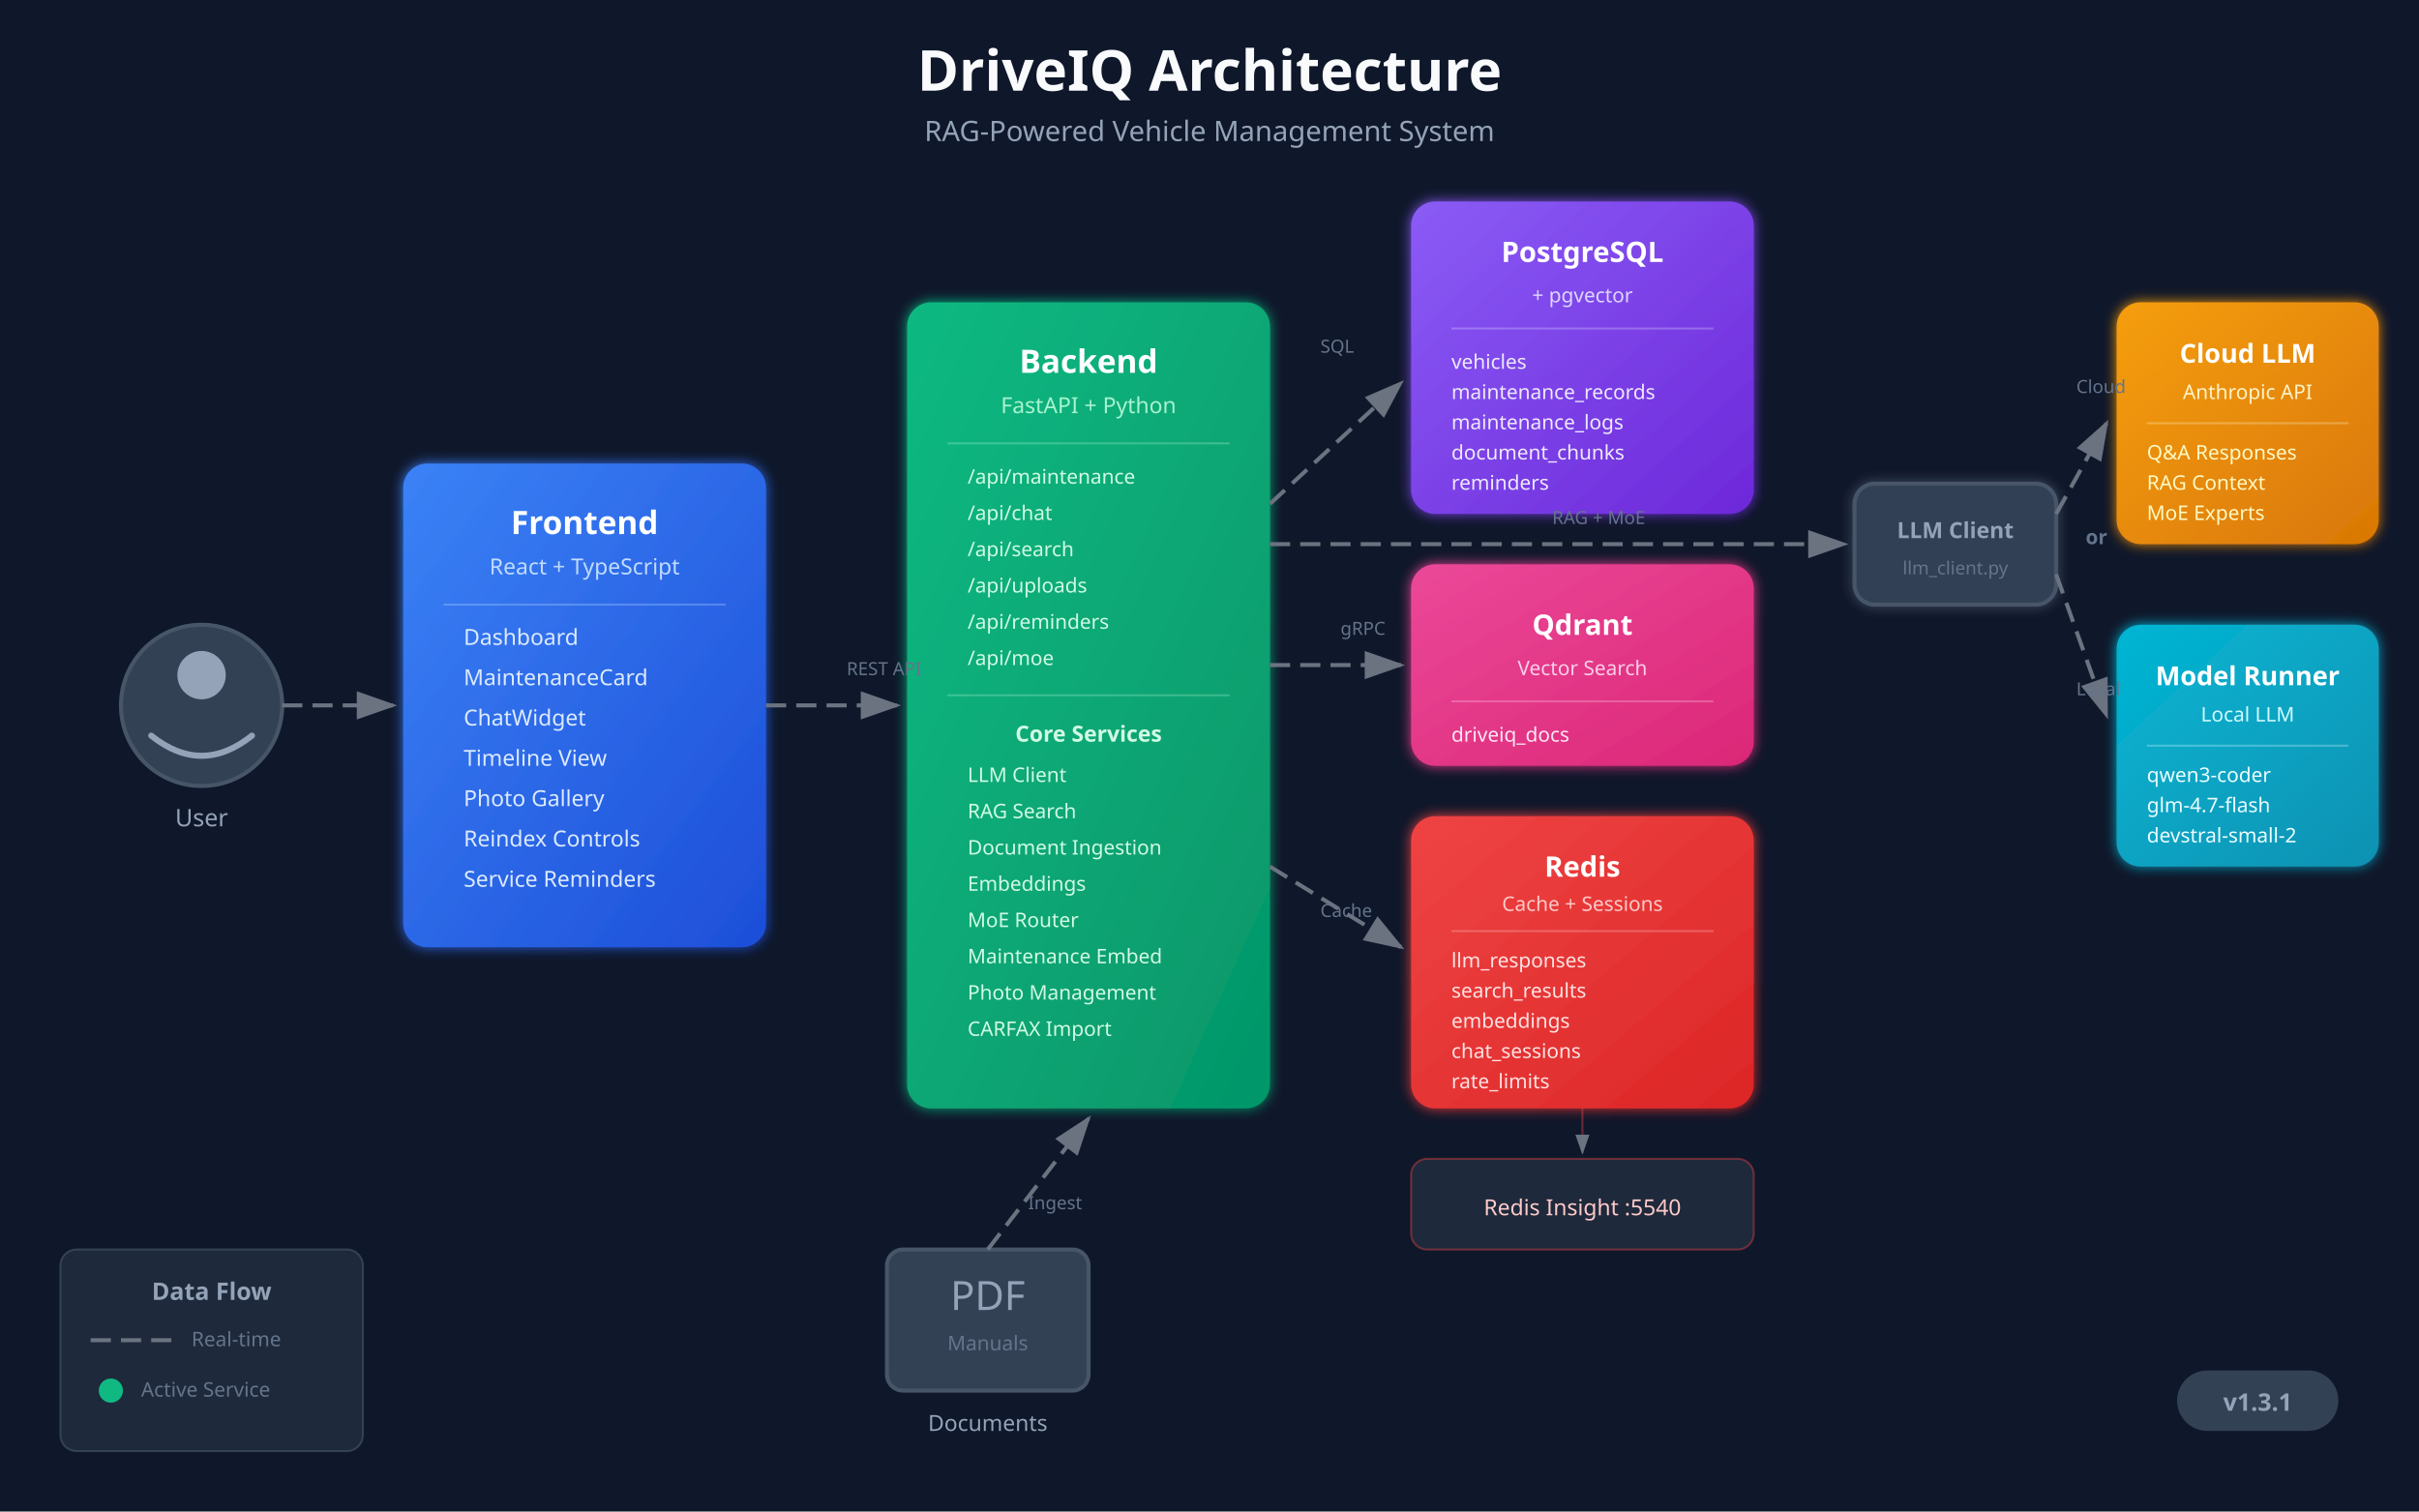
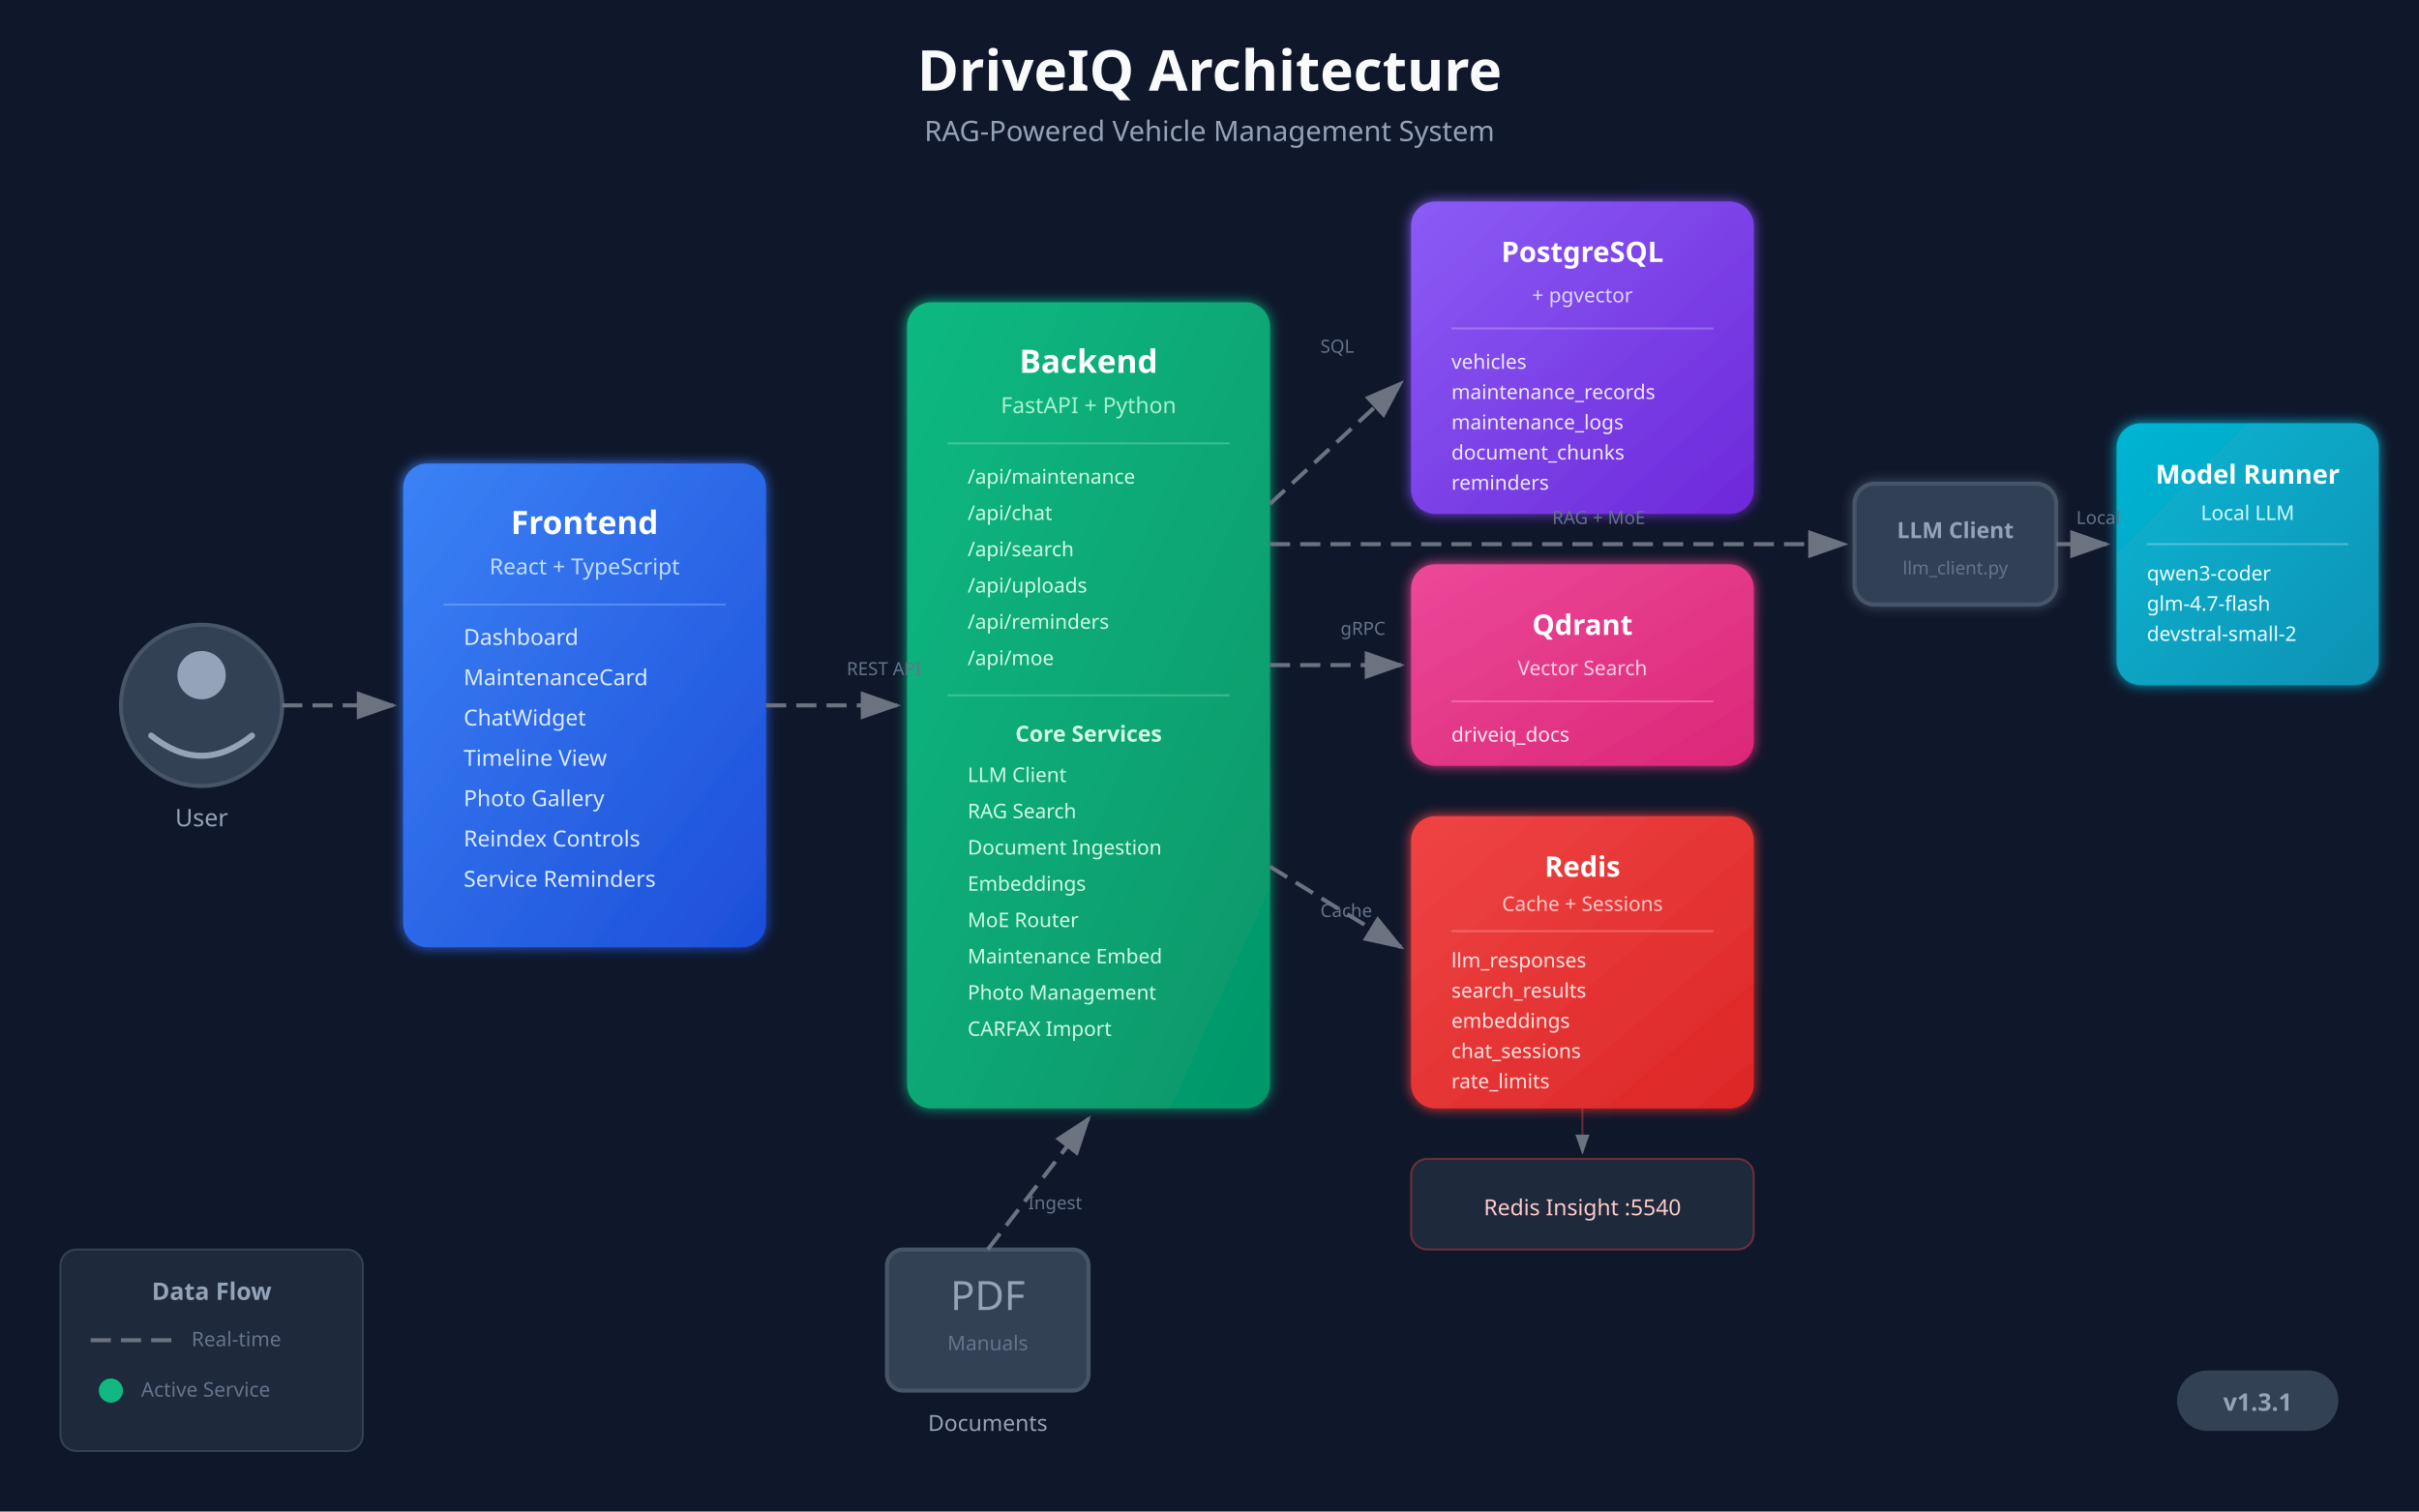
<svg xmlns="http://www.w3.org/2000/svg" viewBox="0 0 1200 750">
  <defs>
    <linearGradient id="frontendGrad" x1="0%" y1="0%" x2="100%" y2="100%">
      <stop offset="0%" style="stop-color:#3B82F6" />
      <stop offset="100%" style="stop-color:#1D4ED8" />
    </linearGradient>
    <linearGradient id="backendGrad" x1="0%" y1="0%" x2="100%" y2="100%">
      <stop offset="0%" style="stop-color:#10B981" />
      <stop offset="100%" style="stop-color:#059669" />
    </linearGradient>
    <linearGradient id="dbGrad" x1="0%" y1="0%" x2="100%" y2="100%">
      <stop offset="0%" style="stop-color:#8B5CF6" />
      <stop offset="100%" style="stop-color:#6D28D9" />
    </linearGradient>
    <linearGradient id="aiGrad" x1="0%" y1="0%" x2="100%" y2="100%">
      <stop offset="0%" style="stop-color:#F59E0B" />
      <stop offset="100%" style="stop-color:#D97706" />
    </linearGradient>
    <linearGradient id="redisGrad" x1="0%" y1="0%" x2="100%" y2="100%">
      <stop offset="0%" style="stop-color:#EF4444" />
      <stop offset="100%" style="stop-color:#DC2626" />
    </linearGradient>
    <linearGradient id="qdrantGrad" x1="0%" y1="0%" x2="100%" y2="100%">
      <stop offset="0%" style="stop-color:#EC4899" />
      <stop offset="100%" style="stop-color:#DB2777" />
    </linearGradient>
    <linearGradient id="localLlmGrad" x1="0%" y1="0%" x2="100%" y2="100%">
      <stop offset="0%" style="stop-color:#06B6D4" />
      <stop offset="100%" style="stop-color:#0891B2" />
    </linearGradient>
    <filter id="glow" x="-50%" y="-50%" width="200%" height="200%">
      <feGaussianBlur stdDeviation="3" result="blur" />
      <feMerge>
        <feMergeNode in="blur" />
        <feMergeNode in="SourceGraphic" />
      </feMerge>
    </filter>
    <marker id="arrowhead" markerWidth="10" markerHeight="7" refX="9" refY="3.5" orient="auto">
      <polygon points="0 0, 10 3.5, 0 7" fill="#6B7280" />
    </marker>
    <style>
      @keyframes dash {
        to { stroke-dashoffset: -30; }
      }
      @keyframes pulse {
        0%, 100% { opacity: 0.6; }
        50% { opacity: 1; }
      }
      @keyframes float {
        0%, 100% { transform: translateY(0); }
        50% { transform: translateY(-5px); }
      }
      .data-flow {
        stroke-dasharray: 10 5;
        animation: dash 1s linear infinite;
      }
      .pulse-box {
        animation: pulse 2s ease-in-out infinite;
      }
      .float-icon {
        animation: float 3s ease-in-out infinite;
      }
    </style>
  </defs>
  <rect width="1200" height="750" fill="#0F172A" />
  <text x="600" y="45" text-anchor="middle" font-family="system-ui, sans-serif" font-size="28" font-weight="bold" fill="#F8FAFC">DriveIQ Architecture</text>
  <text x="600" y="70" text-anchor="middle" font-family="system-ui, sans-serif" font-size="14" fill="#94A3B8">RAG-Powered Vehicle Management System</text>
  <g class="float-icon" style="animation-delay: 0s">
    <circle cx="100" cy="350" r="40" fill="#334155" stroke="#475569" stroke-width="2" />
    <circle cx="100" cy="335" r="12" fill="#94A3B8" />
    <path d="M75 365 Q100 385 125 365" stroke="#94A3B8" stroke-width="3" fill="none" stroke-linecap="round" />
    <text x="100" y="410" text-anchor="middle" font-family="system-ui, sans-serif" font-size="12" fill="#94A3B8">User</text>
  </g>
  <g filter="url(#glow)">
    <rect x="200" y="230" width="180" height="240" rx="12" fill="url(#frontendGrad)" class="pulse-box" style="animation-delay: 0.2s" />
  </g>
  <text x="290" y="265" text-anchor="middle" font-family="system-ui, sans-serif" font-size="16" font-weight="bold" fill="white">Frontend</text>
  <text x="290" y="285" text-anchor="middle" font-family="system-ui, sans-serif" font-size="11" fill="#BFDBFE">React + TypeScript</text>
  <line x1="220" y1="300" x2="360" y2="300" stroke="#BFDBFE" stroke-opacity="0.3" />
  <text x="230" y="320" font-family="system-ui, sans-serif" font-size="11" fill="#DBEAFE">Dashboard</text>
  <text x="230" y="340" font-family="system-ui, sans-serif" font-size="11" fill="#DBEAFE">MaintenanceCard</text>
  <text x="230" y="360" font-family="system-ui, sans-serif" font-size="11" fill="#DBEAFE">ChatWidget</text>
  <text x="230" y="380" font-family="system-ui, sans-serif" font-size="11" fill="#DBEAFE">Timeline View</text>
  <text x="230" y="400" font-family="system-ui, sans-serif" font-size="11" fill="#DBEAFE">Photo Gallery</text>
  <text x="230" y="420" font-family="system-ui, sans-serif" font-size="11" fill="#DBEAFE">Reindex Controls</text>
  <text x="230" y="440" font-family="system-ui, sans-serif" font-size="11" fill="#DBEAFE">Service Reminders</text>
  <g filter="url(#glow)">
    <rect x="450" y="150" width="180" height="400" rx="12" fill="url(#backendGrad)" class="pulse-box" style="animation-delay: 0.4s" />
  </g>
  <text x="540" y="185" text-anchor="middle" font-family="system-ui, sans-serif" font-size="16" font-weight="bold" fill="white">Backend</text>
  <text x="540" y="205" text-anchor="middle" font-family="system-ui, sans-serif" font-size="11" fill="#A7F3D0">FastAPI + Python</text>
  <line x1="470" y1="220" x2="610" y2="220" stroke="#A7F3D0" stroke-opacity="0.3" />
  <text x="480" y="240" font-family="system-ui, sans-serif" font-size="10" fill="#D1FAE5">/api/maintenance</text>
  <text x="480" y="258" font-family="system-ui, sans-serif" font-size="10" fill="#D1FAE5">/api/chat</text>
  <text x="480" y="276" font-family="system-ui, sans-serif" font-size="10" fill="#D1FAE5">/api/search</text>
  <text x="480" y="294" font-family="system-ui, sans-serif" font-size="10" fill="#D1FAE5">/api/uploads</text>
  <text x="480" y="312" font-family="system-ui, sans-serif" font-size="10" fill="#D1FAE5">/api/reminders</text>
  <text x="480" y="330" font-family="system-ui, sans-serif" font-size="10" fill="#D1FAE5">/api/moe</text>
  <line x1="470" y1="345" x2="610" y2="345" stroke="#A7F3D0" stroke-opacity="0.3" />
  <text x="540" y="368" text-anchor="middle" font-family="system-ui, sans-serif" font-size="11" font-weight="600" fill="#D1FAE5">Core Services</text>
  <text x="480" y="388" font-family="system-ui, sans-serif" font-size="10" fill="#D1FAE5">LLM Client</text>
  <text x="480" y="406" font-family="system-ui, sans-serif" font-size="10" fill="#D1FAE5">RAG Search</text>
  <text x="480" y="424" font-family="system-ui, sans-serif" font-size="10" fill="#D1FAE5">Document Ingestion</text>
  <text x="480" y="442" font-family="system-ui, sans-serif" font-size="10" fill="#D1FAE5">Embeddings</text>
  <text x="480" y="460" font-family="system-ui, sans-serif" font-size="10" fill="#D1FAE5">MoE Router</text>
  <text x="480" y="478" font-family="system-ui, sans-serif" font-size="10" fill="#D1FAE5">Maintenance Embed</text>
  <text x="480" y="496" font-family="system-ui, sans-serif" font-size="10" fill="#D1FAE5">Photo Management</text>
  <text x="480" y="514" font-family="system-ui, sans-serif" font-size="10" fill="#D1FAE5">CARFAX Import</text>
  <g filter="url(#glow)">
    <rect x="700" y="100" width="170" height="155" rx="12" fill="url(#dbGrad)" class="pulse-box" style="animation-delay: 0.6s" />
  </g>
  <text x="785" y="130" text-anchor="middle" font-family="system-ui, sans-serif" font-size="14" font-weight="bold" fill="white">PostgreSQL</text>
  <text x="785" y="150" text-anchor="middle" font-family="system-ui, sans-serif" font-size="10" fill="#DDD6FE">+ pgvector</text>
  <line x1="720" y1="163" x2="850" y2="163" stroke="#DDD6FE" stroke-opacity="0.3" />
  <text x="720" y="183" font-family="system-ui, sans-serif" font-size="10" fill="#EDE9FE">vehicles</text>
  <text x="720" y="198" font-family="system-ui, sans-serif" font-size="10" fill="#EDE9FE">maintenance_records</text>
  <text x="720" y="213" font-family="system-ui, sans-serif" font-size="10" fill="#EDE9FE">maintenance_logs</text>
  <text x="720" y="228" font-family="system-ui, sans-serif" font-size="10" fill="#EDE9FE">document_chunks</text>
  <text x="720" y="243" font-family="system-ui, sans-serif" font-size="10" fill="#EDE9FE">reminders</text>
  <g filter="url(#glow)">
    <rect x="700" y="280" width="170" height="100" rx="12" fill="url(#qdrantGrad)" class="pulse-box" style="animation-delay: 0.7s" />
  </g>
  <text x="785" y="315" text-anchor="middle" font-family="system-ui, sans-serif" font-size="14" font-weight="bold" fill="white">Qdrant</text>
  <text x="785" y="335" text-anchor="middle" font-family="system-ui, sans-serif" font-size="10" fill="#FBCFE8">Vector Search</text>
  <line x1="720" y1="348" x2="850" y2="348" stroke="#FBCFE8" stroke-opacity="0.3" />
  <text x="720" y="368" font-family="system-ui, sans-serif" font-size="10" fill="#FCE7F3">driveiq_docs</text>
  <g filter="url(#glow)">
    <rect x="700" y="405" width="170" height="145" rx="12" fill="url(#redisGrad)" class="pulse-box" style="animation-delay: 0.8s" />
  </g>
  <text x="785" y="435" text-anchor="middle" font-family="system-ui, sans-serif" font-size="14" font-weight="bold" fill="white">Redis</text>
  <text x="785" y="452" text-anchor="middle" font-family="system-ui, sans-serif" font-size="10" fill="#FECACA">Cache + Sessions</text>
  <line x1="720" y1="462" x2="850" y2="462" stroke="#FECACA" stroke-opacity="0.3" />
  <text x="720" y="480" font-family="system-ui, sans-serif" font-size="10" fill="#FEE2E2">llm_responses</text>
  <text x="720" y="495" font-family="system-ui, sans-serif" font-size="10" fill="#FEE2E2">search_results</text>
  <text x="720" y="510" font-family="system-ui, sans-serif" font-size="10" fill="#FEE2E2">embeddings</text>
  <text x="720" y="525" font-family="system-ui, sans-serif" font-size="10" fill="#FEE2E2">chat_sessions</text>
  <text x="720" y="540" font-family="system-ui, sans-serif" font-size="10" fill="#FEE2E2">rate_limits</text>
  <g filter="url(#glow)">
    <rect x="920" y="240" width="100" height="60" rx="10" fill="#334155" stroke="#475569" stroke-width="2" />
  </g>
  <text x="970" y="267" text-anchor="middle" font-family="system-ui, sans-serif" font-size="11" font-weight="bold" fill="#94A3B8">LLM Client</text>
  <text x="970" y="285" text-anchor="middle" font-family="system-ui, sans-serif" font-size="9" fill="#64748B">llm_client.py</text>
  <g filter="url(#glow)">
-     <rect x="1050" y="150" width="130" height="120" rx="12" fill="url(#aiGrad)" class="pulse-box" style="animation-delay: 1s" />
+     <rect x="1050" y="210" width="130" height="130" rx="12" fill="url(#localLlmGrad)" class="pulse-box" style="animation-delay: 1.1s" />
  </g>
-   <text x="1115" y="180" text-anchor="middle" font-family="system-ui, sans-serif" font-size="13" font-weight="bold" fill="white">Cloud LLM</text>
-   <text x="1115" y="198" text-anchor="middle" font-family="system-ui, sans-serif" font-size="10" fill="#FEF3C7">Anthropic API</text>
-   <line x1="1065" y1="210" x2="1165" y2="210" stroke="#FEF3C7" stroke-opacity="0.3" />
-   <text x="1065" y="228" font-family="system-ui, sans-serif" font-size="10" fill="#FEF9C3">Q&amp;A Responses</text>
-   <text x="1065" y="243" font-family="system-ui, sans-serif" font-size="10" fill="#FEF9C3">RAG Context</text>
-   <text x="1065" y="258" font-family="system-ui, sans-serif" font-size="10" fill="#FEF9C3">MoE Experts</text>
-   <g filter="url(#glow)">
-     <rect x="1050" y="310" width="130" height="120" rx="12" fill="url(#localLlmGrad)" class="pulse-box" style="animation-delay: 1.1s" />
-   </g>
-   <text x="1115" y="340" text-anchor="middle" font-family="system-ui, sans-serif" font-size="13" font-weight="bold" fill="white">Model Runner</text>
-   <text x="1115" y="358" text-anchor="middle" font-family="system-ui, sans-serif" font-size="10" fill="#CFFAFE">Local LLM</text>
-   <line x1="1065" y1="370" x2="1165" y2="370" stroke="#CFFAFE" stroke-opacity="0.3" />
-   <text x="1065" y="388" font-family="system-ui, sans-serif" font-size="10" fill="#ECFEFF">qwen3-coder</text>
-   <text x="1065" y="403" font-family="system-ui, sans-serif" font-size="10" fill="#ECFEFF">glm-4.7-flash</text>
-   <text x="1065" y="418" font-family="system-ui, sans-serif" font-size="10" fill="#ECFEFF">devstral-small-2</text>
+   <text x="1115" y="240" text-anchor="middle" font-family="system-ui, sans-serif" font-size="13" font-weight="bold" fill="white">Model Runner</text>
+   <text x="1115" y="258" text-anchor="middle" font-family="system-ui, sans-serif" font-size="10" fill="#CFFAFE">Local LLM</text>
+   <line x1="1065" y1="270" x2="1165" y2="270" stroke="#CFFAFE" stroke-opacity="0.3" />
+   <text x="1065" y="288" font-family="system-ui, sans-serif" font-size="10" fill="#ECFEFF">qwen3-coder</text>
+   <text x="1065" y="303" font-family="system-ui, sans-serif" font-size="10" fill="#ECFEFF">glm-4.7-flash</text>
+   <text x="1065" y="318" font-family="system-ui, sans-serif" font-size="10" fill="#ECFEFF">devstral-small-2</text>
  <g class="float-icon" style="animation-delay: 0.5s">
    <rect x="440" y="620" width="100" height="70" rx="8" fill="#334155" stroke="#475569" stroke-width="2" />
    <text x="490" y="650" text-anchor="middle" font-family="system-ui, sans-serif" font-size="20" fill="#94A3B8">PDF</text>
    <text x="490" y="670" text-anchor="middle" font-family="system-ui, sans-serif" font-size="10" fill="#64748B">Manuals</text>
    <text x="490" y="710" text-anchor="middle" font-family="system-ui, sans-serif" font-size="11" fill="#94A3B8">Documents</text>
  </g>
  <g class="float-icon" style="animation-delay: 1.2s">
    <rect x="700" y="575" width="170" height="45" rx="8" fill="#1E293B" stroke="#EF4444" stroke-width="1" stroke-opacity="0.4" />
    <text x="785" y="603" text-anchor="middle" font-family="system-ui, sans-serif" font-size="11" fill="#FECACA">Redis Insight :5540</text>
  </g>
  <path d="M140 350 L195 350" stroke="#6B7280" stroke-width="2" marker-end="url(#arrowhead)" class="data-flow" />
  <path d="M380 350 L445 350" stroke="#6B7280" stroke-width="2" marker-end="url(#arrowhead)" class="data-flow" />
  <path d="M630 250 L695 190" stroke="#6B7280" stroke-width="2" marker-end="url(#arrowhead)" class="data-flow" style="animation-delay: 0.3s" />
  <path d="M630 330 L695 330" stroke="#6B7280" stroke-width="2" marker-end="url(#arrowhead)" class="data-flow" style="animation-delay: 0.4s" />
  <path d="M630 430 L695 470" stroke="#6B7280" stroke-width="2" marker-end="url(#arrowhead)" class="data-flow" style="animation-delay: 0.5s" />
  <path d="M630 270 L915 270" stroke="#6B7280" stroke-width="2" marker-end="url(#arrowhead)" class="data-flow" style="animation-delay: 0.6s" />
-   <path d="M1020 255 L1045 210" stroke="#6B7280" stroke-width="2" marker-end="url(#arrowhead)" class="data-flow" style="animation-delay: 0.7s" />
-   <path d="M1020 285 L1045 355" stroke="#6B7280" stroke-width="2" marker-end="url(#arrowhead)" class="data-flow" style="animation-delay: 0.8s" />
+   <path d="M1020 270 L1045 270" stroke="#6B7280" stroke-width="2" marker-end="url(#arrowhead)" class="data-flow" style="animation-delay: 0.7s" />
  <path d="M490 620 L540 555" stroke="#6B7280" stroke-width="2" marker-end="url(#arrowhead)" class="data-flow" style="animation-delay: 0.9s" />
  <path d="M785 550 L785 572" stroke="#EF4444" stroke-width="1" stroke-opacity="0.4" marker-end="url(#arrowhead)" />
  <text x="420" y="335" font-family="system-ui, sans-serif" font-size="9" fill="#64748B">REST API</text>
  <text x="655" y="175" font-family="system-ui, sans-serif" font-size="9" fill="#64748B">SQL</text>
  <text x="665" y="315" font-family="system-ui, sans-serif" font-size="9" fill="#64748B">gRPC</text>
  <text x="655" y="455" font-family="system-ui, sans-serif" font-size="9" fill="#64748B">Cache</text>
  <text x="770" y="260" font-family="system-ui, sans-serif" font-size="9" fill="#64748B">RAG + MoE</text>
  <text x="510" y="600" font-family="system-ui, sans-serif" font-size="9" fill="#64748B">Ingest</text>
-   <text x="1030" y="195" font-family="system-ui, sans-serif" font-size="9" fill="#64748B">Cloud</text>
-   <text x="1030" y="345" font-family="system-ui, sans-serif" font-size="9" fill="#64748B">Local</text>
-   <text x="1040" y="270" text-anchor="middle" font-family="system-ui, sans-serif" font-size="10" font-weight="bold" fill="#64748B">or</text>
+   <text x="1030" y="260" font-family="system-ui, sans-serif" font-size="9" fill="#64748B">Local</text>
  <rect x="30" y="620" width="150" height="100" rx="8" fill="#1E293B" stroke="#334155" />
  <text x="105" y="645" text-anchor="middle" font-family="system-ui, sans-serif" font-size="12" font-weight="bold" fill="#94A3B8">Data Flow</text>
  <line x1="45" y1="665" x2="85" y2="665" stroke="#6B7280" stroke-width="2" class="data-flow" />
  <text x="95" y="668" font-family="system-ui, sans-serif" font-size="10" fill="#64748B">Real-time</text>
  <circle cx="55" cy="690" r="6" fill="#10B981" />
  <text x="70" y="693" font-family="system-ui, sans-serif" font-size="10" fill="#64748B">Active Service</text>
  <rect x="1080" y="680" width="80" height="30" rx="15" fill="#334155" />
  <text x="1120" y="700" text-anchor="middle" font-family="system-ui, sans-serif" font-size="12" font-weight="bold" fill="#94A3B8">v1.3.1</text>
</svg>
